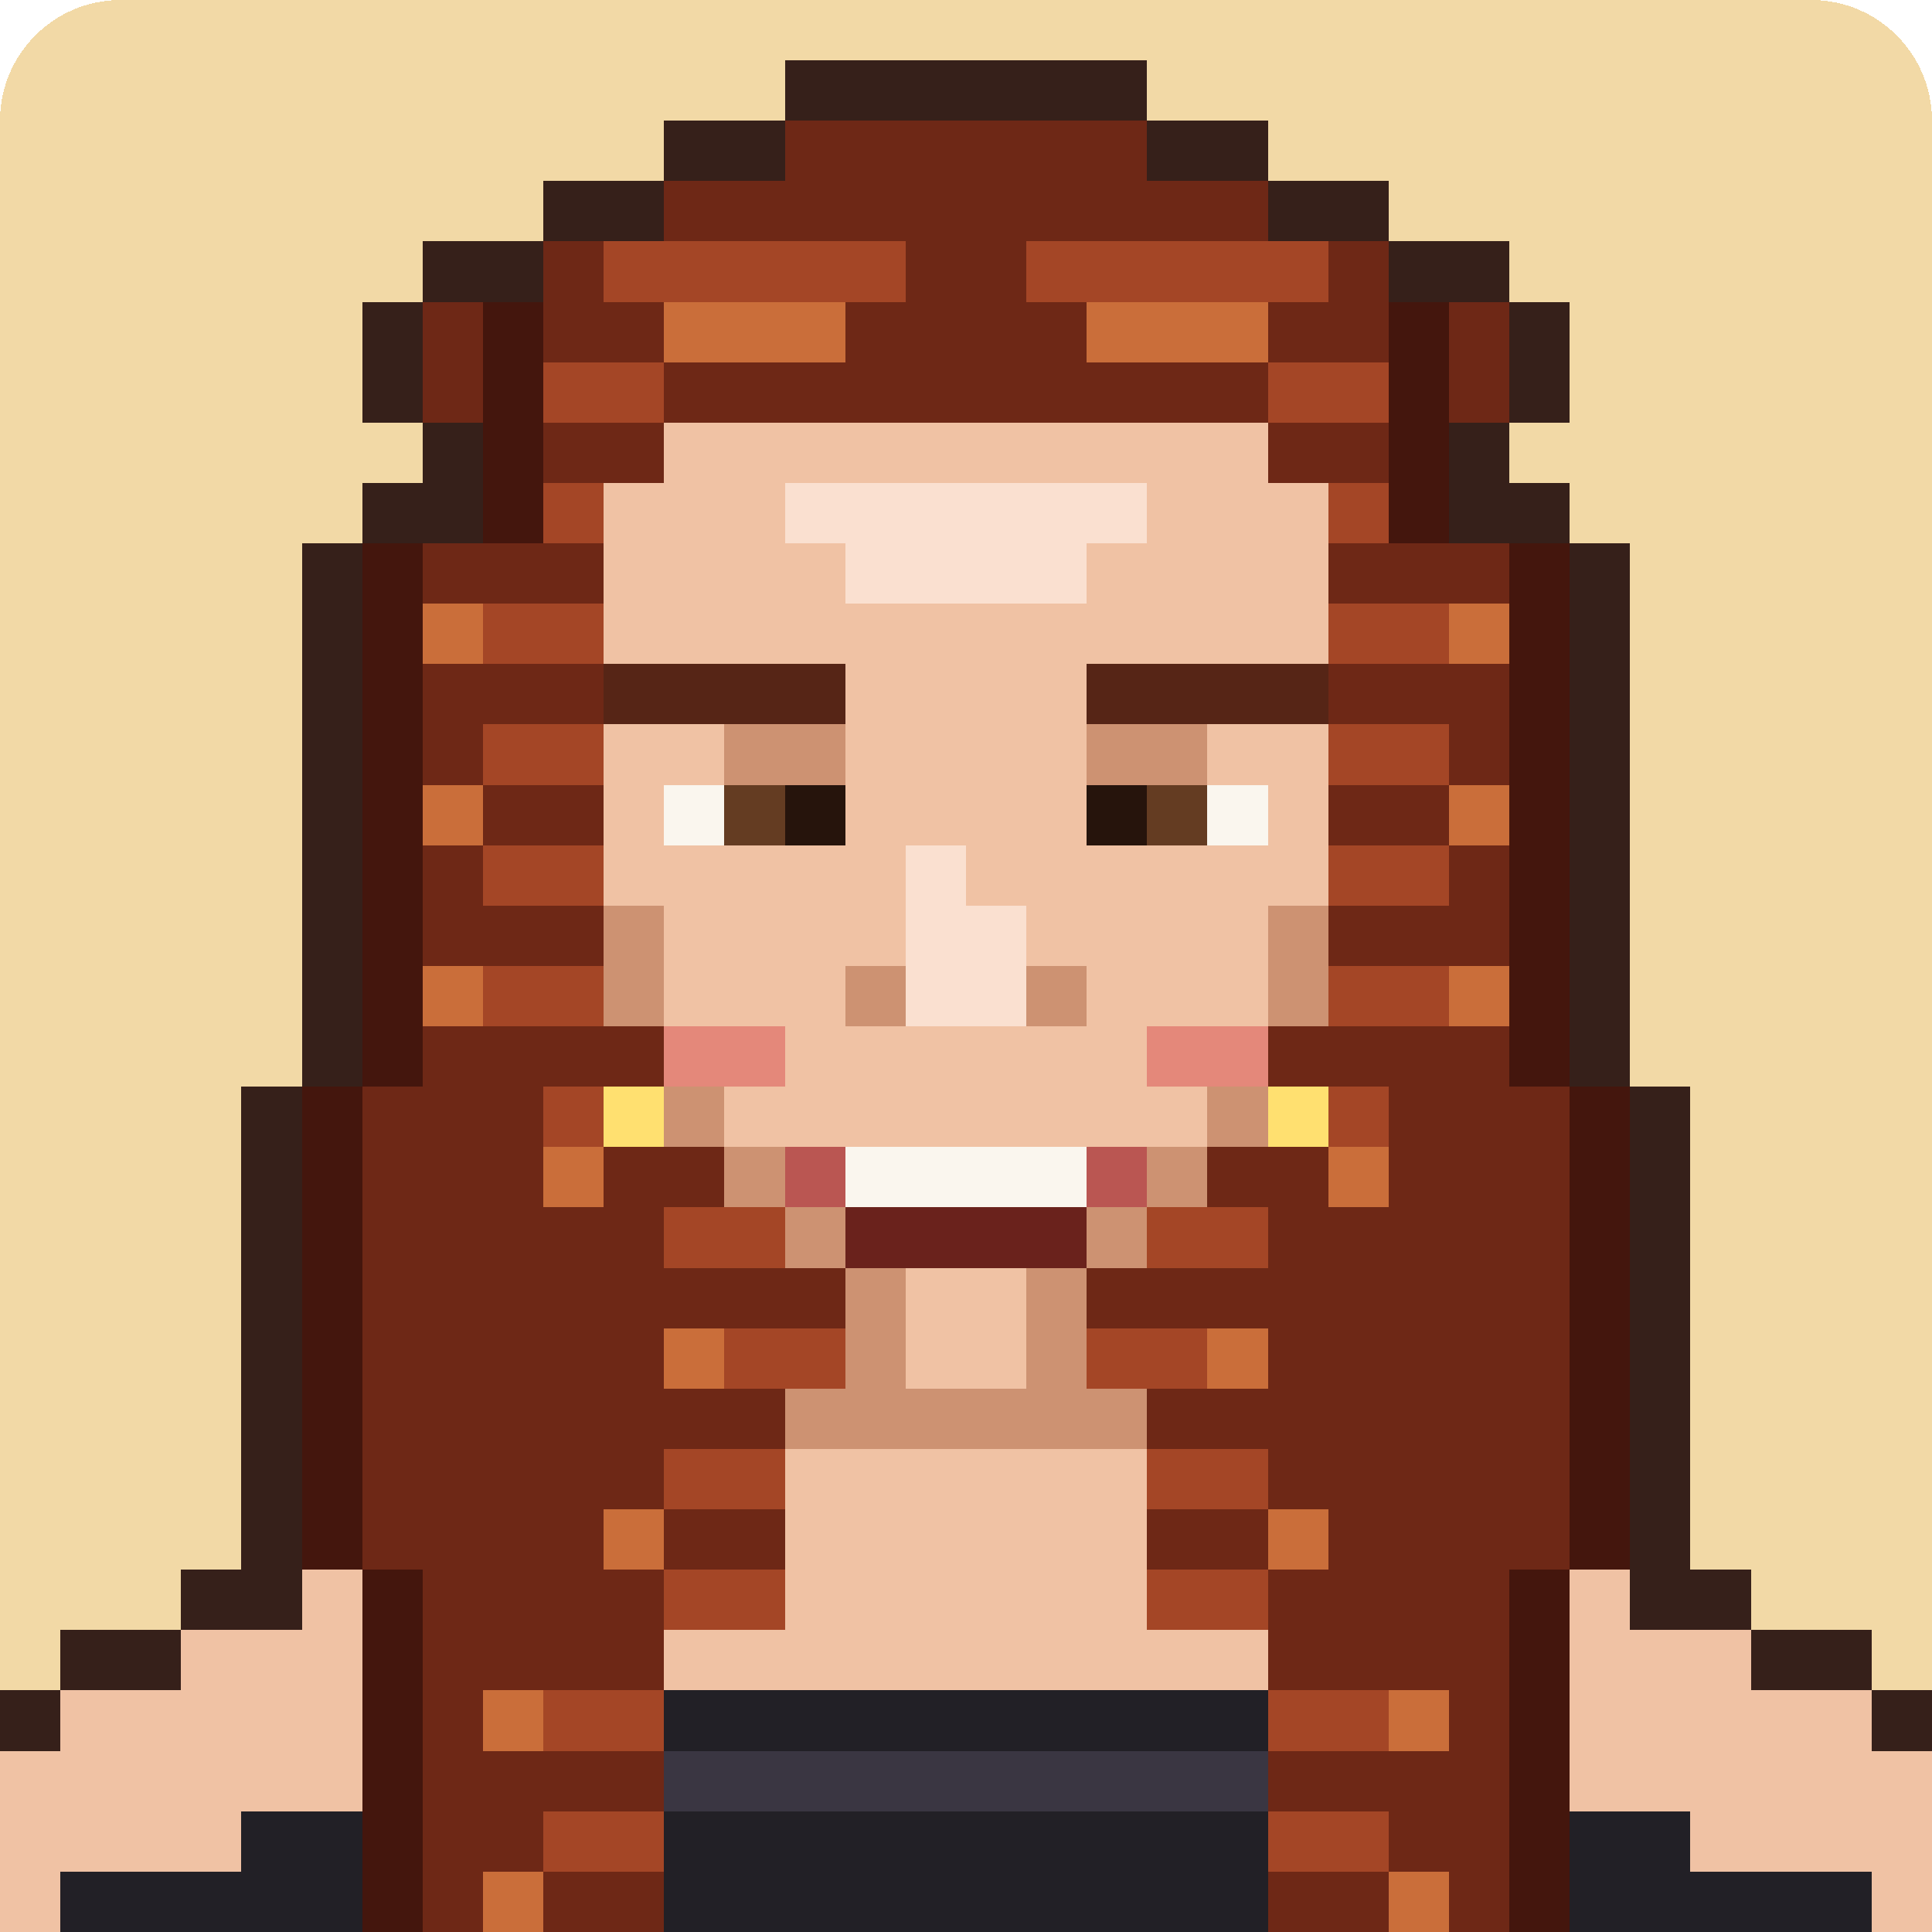
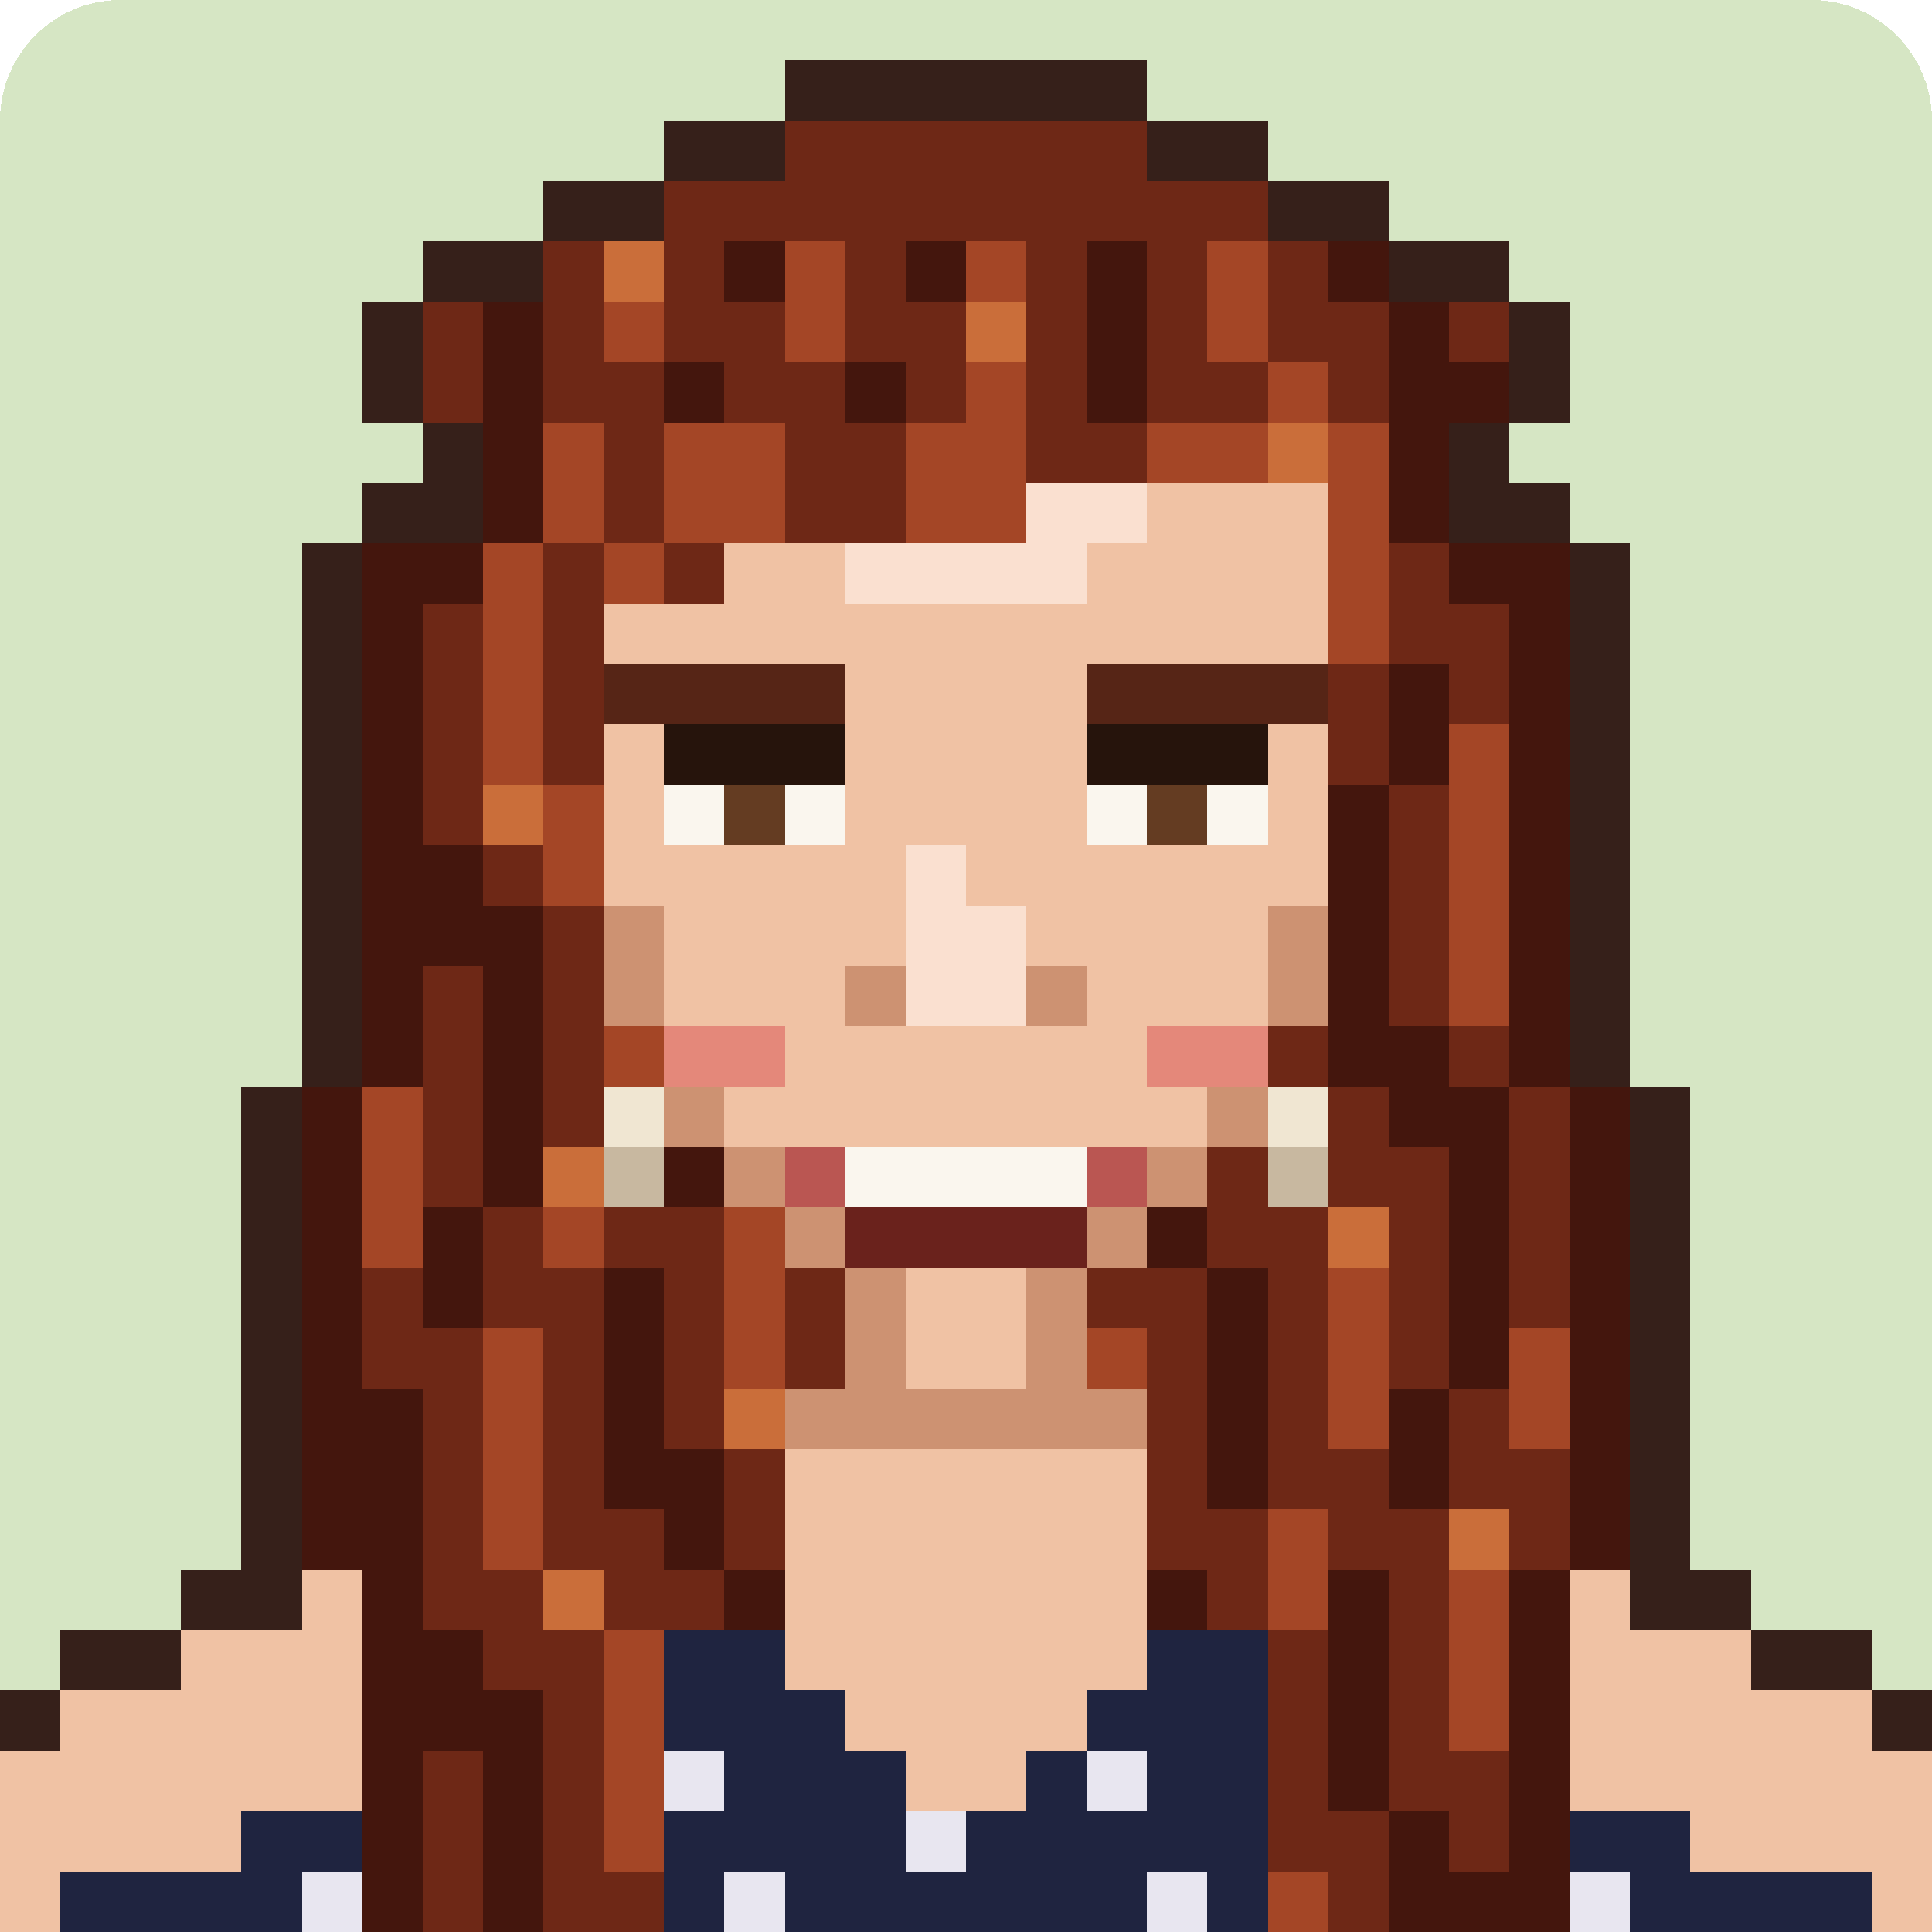
<svg xmlns="http://www.w3.org/2000/svg" viewBox="0 0 32 32" width="96" height="96" shape-rendering="crispEdges">
-   <rect width="32" height="32" rx="2" fill="#f2d9a6" />
+   <rect width="32" height="32" rx="2" fill="#d6e6c4" />
  <rect x="13" y="1" width="6" height="1" fill="#36201a" />
  <rect x="11" y="2" width="2" height="1" fill="#36201a" />
  <rect x="13" y="2" width="6" height="1" fill="#6e2816" />
  <rect x="19" y="2" width="2" height="1" fill="#36201a" />
  <rect x="9" y="3" width="2" height="1" fill="#36201a" />
  <rect x="11" y="3" width="10" height="1" fill="#6e2816" />
  <rect x="21" y="3" width="2" height="1" fill="#36201a" />
  <rect x="7" y="4" width="2" height="1" fill="#36201a" />
  <rect x="9" y="4" width="1" height="1" fill="#6e2816" />
-   <rect x="10" y="4" width="5" height="1" fill="#a44626" />
-   <rect x="15" y="4" width="2" height="1" fill="#6e2816" />
-   <rect x="17" y="4" width="5" height="1" fill="#a44626" />
-   <rect x="22" y="4" width="1" height="1" fill="#6e2816" />
+   <rect x="10" y="4" width="1" height="1" fill="#ca6e3a" />
+   <rect x="11" y="4" width="1" height="1" fill="#6e2816" />
+   <rect x="12" y="4" width="1" height="1" fill="#44160d" />
+   <rect x="13" y="4" width="1" height="1" fill="#a44626" />
+   <rect x="14" y="4" width="1" height="1" fill="#6e2816" />
+   <rect x="15" y="4" width="1" height="1" fill="#44160d" />
+   <rect x="16" y="4" width="1" height="1" fill="#a44626" />
+   <rect x="17" y="4" width="1" height="1" fill="#6e2816" />
+   <rect x="18" y="4" width="1" height="1" fill="#44160d" />
+   <rect x="19" y="4" width="1" height="1" fill="#6e2816" />
+   <rect x="20" y="4" width="1" height="1" fill="#a44626" />
+   <rect x="21" y="4" width="1" height="1" fill="#6e2816" />
+   <rect x="22" y="4" width="1" height="1" fill="#44160d" />
  <rect x="23" y="4" width="2" height="1" fill="#36201a" />
  <rect x="6" y="5" width="1" height="1" fill="#36201a" />
  <rect x="7" y="5" width="1" height="1" fill="#6e2816" />
  <rect x="8" y="5" width="1" height="1" fill="#44160d" />
-   <rect x="9" y="5" width="2" height="1" fill="#6e2816" />
-   <rect x="11" y="5" width="3" height="1" fill="#ca6e3a" />
-   <rect x="14" y="5" width="4" height="1" fill="#6e2816" />
-   <rect x="18" y="5" width="3" height="1" fill="#ca6e3a" />
+   <rect x="9" y="5" width="1" height="1" fill="#6e2816" />
+   <rect x="10" y="5" width="1" height="1" fill="#a44626" />
+   <rect x="11" y="5" width="2" height="1" fill="#6e2816" />
+   <rect x="13" y="5" width="1" height="1" fill="#a44626" />
+   <rect x="14" y="5" width="2" height="1" fill="#6e2816" />
+   <rect x="16" y="5" width="1" height="1" fill="#ca6e3a" />
+   <rect x="17" y="5" width="1" height="1" fill="#6e2816" />
+   <rect x="18" y="5" width="1" height="1" fill="#44160d" />
+   <rect x="19" y="5" width="1" height="1" fill="#6e2816" />
+   <rect x="20" y="5" width="1" height="1" fill="#a44626" />
  <rect x="21" y="5" width="2" height="1" fill="#6e2816" />
  <rect x="23" y="5" width="1" height="1" fill="#44160d" />
  <rect x="24" y="5" width="1" height="1" fill="#6e2816" />
  <rect x="25" y="5" width="1" height="1" fill="#36201a" />
  <rect x="6" y="6" width="1" height="1" fill="#36201a" />
  <rect x="7" y="6" width="1" height="1" fill="#6e2816" />
  <rect x="8" y="6" width="1" height="1" fill="#44160d" />
-   <rect x="9" y="6" width="2" height="1" fill="#a44626" />
-   <rect x="11" y="6" width="10" height="1" fill="#6e2816" />
-   <rect x="21" y="6" width="2" height="1" fill="#a44626" />
-   <rect x="23" y="6" width="1" height="1" fill="#44160d" />
-   <rect x="24" y="6" width="1" height="1" fill="#6e2816" />
+   <rect x="9" y="6" width="2" height="1" fill="#6e2816" />
+   <rect x="11" y="6" width="1" height="1" fill="#44160d" />
+   <rect x="12" y="6" width="2" height="1" fill="#6e2816" />
+   <rect x="14" y="6" width="1" height="1" fill="#44160d" />
+   <rect x="15" y="6" width="1" height="1" fill="#6e2816" />
+   <rect x="16" y="6" width="1" height="1" fill="#a44626" />
+   <rect x="17" y="6" width="1" height="1" fill="#6e2816" />
+   <rect x="18" y="6" width="1" height="1" fill="#44160d" />
+   <rect x="19" y="6" width="2" height="1" fill="#6e2816" />
+   <rect x="21" y="6" width="1" height="1" fill="#a44626" />
+   <rect x="22" y="6" width="1" height="1" fill="#6e2816" />
+   <rect x="23" y="6" width="2" height="1" fill="#44160d" />
  <rect x="25" y="6" width="1" height="1" fill="#36201a" />
  <rect x="7" y="7" width="1" height="1" fill="#36201a" />
  <rect x="8" y="7" width="1" height="1" fill="#44160d" />
-   <rect x="9" y="7" width="2" height="1" fill="#6e2816" />
-   <rect x="11" y="7" width="10" height="1" fill="#f0c2a4" />
-   <rect x="21" y="7" width="2" height="1" fill="#6e2816" />
+   <rect x="9" y="7" width="1" height="1" fill="#a44626" />
+   <rect x="10" y="7" width="1" height="1" fill="#6e2816" />
+   <rect x="11" y="7" width="2" height="1" fill="#a44626" />
+   <rect x="13" y="7" width="2" height="1" fill="#6e2816" />
+   <rect x="15" y="7" width="2" height="1" fill="#a44626" />
+   <rect x="17" y="7" width="2" height="1" fill="#6e2816" />
+   <rect x="19" y="7" width="2" height="1" fill="#a44626" />
+   <rect x="21" y="7" width="1" height="1" fill="#ca6e3a" />
+   <rect x="22" y="7" width="1" height="1" fill="#a44626" />
  <rect x="23" y="7" width="1" height="1" fill="#44160d" />
  <rect x="24" y="7" width="1" height="1" fill="#36201a" />
  <rect x="6" y="8" width="2" height="1" fill="#36201a" />
  <rect x="8" y="8" width="1" height="1" fill="#44160d" />
  <rect x="9" y="8" width="1" height="1" fill="#a44626" />
-   <rect x="10" y="8" width="3" height="1" fill="#f0c2a4" />
-   <rect x="13" y="8" width="6" height="1" fill="#fae0d0" />
+   <rect x="10" y="8" width="1" height="1" fill="#6e2816" />
+   <rect x="11" y="8" width="2" height="1" fill="#a44626" />
+   <rect x="13" y="8" width="2" height="1" fill="#6e2816" />
+   <rect x="15" y="8" width="2" height="1" fill="#a44626" />
+   <rect x="17" y="8" width="2" height="1" fill="#fae0d0" />
  <rect x="19" y="8" width="3" height="1" fill="#f0c2a4" />
  <rect x="22" y="8" width="1" height="1" fill="#a44626" />
  <rect x="23" y="8" width="1" height="1" fill="#44160d" />
  <rect x="24" y="8" width="2" height="1" fill="#36201a" />
  <rect x="5" y="9" width="1" height="1" fill="#36201a" />
-   <rect x="6" y="9" width="1" height="1" fill="#44160d" />
-   <rect x="7" y="9" width="3" height="1" fill="#6e2816" />
-   <rect x="10" y="9" width="4" height="1" fill="#f0c2a4" />
+   <rect x="6" y="9" width="2" height="1" fill="#44160d" />
+   <rect x="8" y="9" width="1" height="1" fill="#a44626" />
+   <rect x="9" y="9" width="1" height="1" fill="#6e2816" />
+   <rect x="10" y="9" width="1" height="1" fill="#a44626" />
+   <rect x="11" y="9" width="1" height="1" fill="#6e2816" />
+   <rect x="12" y="9" width="2" height="1" fill="#f0c2a4" />
  <rect x="14" y="9" width="4" height="1" fill="#fae0d0" />
  <rect x="18" y="9" width="4" height="1" fill="#f0c2a4" />
-   <rect x="22" y="9" width="3" height="1" fill="#6e2816" />
-   <rect x="25" y="9" width="1" height="1" fill="#44160d" />
+   <rect x="22" y="9" width="1" height="1" fill="#a44626" />
+   <rect x="23" y="9" width="1" height="1" fill="#6e2816" />
+   <rect x="24" y="9" width="2" height="1" fill="#44160d" />
  <rect x="26" y="9" width="1" height="1" fill="#36201a" />
  <rect x="5" y="10" width="1" height="1" fill="#36201a" />
  <rect x="6" y="10" width="1" height="1" fill="#44160d" />
-   <rect x="7" y="10" width="1" height="1" fill="#ca6e3a" />
-   <rect x="8" y="10" width="2" height="1" fill="#a44626" />
+   <rect x="7" y="10" width="1" height="1" fill="#6e2816" />
+   <rect x="8" y="10" width="1" height="1" fill="#a44626" />
+   <rect x="9" y="10" width="1" height="1" fill="#6e2816" />
  <rect x="10" y="10" width="12" height="1" fill="#f0c2a4" />
-   <rect x="22" y="10" width="2" height="1" fill="#a44626" />
-   <rect x="24" y="10" width="1" height="1" fill="#ca6e3a" />
+   <rect x="22" y="10" width="1" height="1" fill="#a44626" />
+   <rect x="23" y="10" width="2" height="1" fill="#6e2816" />
  <rect x="25" y="10" width="1" height="1" fill="#44160d" />
  <rect x="26" y="10" width="1" height="1" fill="#36201a" />
  <rect x="5" y="11" width="1" height="1" fill="#36201a" />
  <rect x="6" y="11" width="1" height="1" fill="#44160d" />
-   <rect x="7" y="11" width="3" height="1" fill="#6e2816" />
+   <rect x="7" y="11" width="1" height="1" fill="#6e2816" />
+   <rect x="8" y="11" width="1" height="1" fill="#a44626" />
+   <rect x="9" y="11" width="1" height="1" fill="#6e2816" />
  <rect x="10" y="11" width="4" height="1" fill="#562516" />
  <rect x="14" y="11" width="4" height="1" fill="#f0c2a4" />
  <rect x="18" y="11" width="4" height="1" fill="#562516" />
-   <rect x="22" y="11" width="3" height="1" fill="#6e2816" />
+   <rect x="22" y="11" width="1" height="1" fill="#6e2816" />
+   <rect x="23" y="11" width="1" height="1" fill="#44160d" />
+   <rect x="24" y="11" width="1" height="1" fill="#6e2816" />
  <rect x="25" y="11" width="1" height="1" fill="#44160d" />
  <rect x="26" y="11" width="1" height="1" fill="#36201a" />
  <rect x="5" y="12" width="1" height="1" fill="#36201a" />
  <rect x="6" y="12" width="1" height="1" fill="#44160d" />
  <rect x="7" y="12" width="1" height="1" fill="#6e2816" />
-   <rect x="8" y="12" width="2" height="1" fill="#a44626" />
-   <rect x="10" y="12" width="2" height="1" fill="#f0c2a4" />
-   <rect x="12" y="12" width="2" height="1" fill="#cd9272" />
+   <rect x="8" y="12" width="1" height="1" fill="#a44626" />
+   <rect x="9" y="12" width="1" height="1" fill="#6e2816" />
+   <rect x="10" y="12" width="1" height="1" fill="#f0c2a4" />
+   <rect x="11" y="12" width="3" height="1" fill="#26140c" />
  <rect x="14" y="12" width="4" height="1" fill="#f0c2a4" />
-   <rect x="18" y="12" width="2" height="1" fill="#cd9272" />
-   <rect x="20" y="12" width="2" height="1" fill="#f0c2a4" />
-   <rect x="22" y="12" width="2" height="1" fill="#a44626" />
-   <rect x="24" y="12" width="1" height="1" fill="#6e2816" />
+   <rect x="18" y="12" width="3" height="1" fill="#26140c" />
+   <rect x="21" y="12" width="1" height="1" fill="#f0c2a4" />
+   <rect x="22" y="12" width="1" height="1" fill="#6e2816" />
+   <rect x="23" y="12" width="1" height="1" fill="#44160d" />
+   <rect x="24" y="12" width="1" height="1" fill="#a44626" />
  <rect x="25" y="12" width="1" height="1" fill="#44160d" />
  <rect x="26" y="12" width="1" height="1" fill="#36201a" />
  <rect x="5" y="13" width="1" height="1" fill="#36201a" />
  <rect x="6" y="13" width="1" height="1" fill="#44160d" />
-   <rect x="7" y="13" width="1" height="1" fill="#ca6e3a" />
-   <rect x="8" y="13" width="2" height="1" fill="#6e2816" />
+   <rect x="7" y="13" width="1" height="1" fill="#6e2816" />
+   <rect x="8" y="13" width="1" height="1" fill="#ca6e3a" />
+   <rect x="9" y="13" width="1" height="1" fill="#a44626" />
  <rect x="10" y="13" width="1" height="1" fill="#f0c2a4" />
  <rect x="11" y="13" width="1" height="1" fill="#faf6ee" />
  <rect x="12" y="13" width="1" height="1" fill="#643c22" />
-   <rect x="13" y="13" width="1" height="1" fill="#26140c" />
+   <rect x="13" y="13" width="1" height="1" fill="#faf6ee" />
  <rect x="14" y="13" width="4" height="1" fill="#f0c2a4" />
-   <rect x="18" y="13" width="1" height="1" fill="#26140c" />
+   <rect x="18" y="13" width="1" height="1" fill="#faf6ee" />
  <rect x="19" y="13" width="1" height="1" fill="#643c22" />
  <rect x="20" y="13" width="1" height="1" fill="#faf6ee" />
  <rect x="21" y="13" width="1" height="1" fill="#f0c2a4" />
-   <rect x="22" y="13" width="2" height="1" fill="#6e2816" />
-   <rect x="24" y="13" width="1" height="1" fill="#ca6e3a" />
+   <rect x="22" y="13" width="1" height="1" fill="#44160d" />
+   <rect x="23" y="13" width="1" height="1" fill="#6e2816" />
+   <rect x="24" y="13" width="1" height="1" fill="#a44626" />
  <rect x="25" y="13" width="1" height="1" fill="#44160d" />
  <rect x="26" y="13" width="1" height="1" fill="#36201a" />
  <rect x="5" y="14" width="1" height="1" fill="#36201a" />
-   <rect x="6" y="14" width="1" height="1" fill="#44160d" />
-   <rect x="7" y="14" width="1" height="1" fill="#6e2816" />
-   <rect x="8" y="14" width="2" height="1" fill="#a44626" />
+   <rect x="6" y="14" width="2" height="1" fill="#44160d" />
+   <rect x="8" y="14" width="1" height="1" fill="#6e2816" />
+   <rect x="9" y="14" width="1" height="1" fill="#a44626" />
  <rect x="10" y="14" width="5" height="1" fill="#f0c2a4" />
  <rect x="15" y="14" width="1" height="1" fill="#fae0d0" />
  <rect x="16" y="14" width="6" height="1" fill="#f0c2a4" />
-   <rect x="22" y="14" width="2" height="1" fill="#a44626" />
-   <rect x="24" y="14" width="1" height="1" fill="#6e2816" />
+   <rect x="22" y="14" width="1" height="1" fill="#44160d" />
+   <rect x="23" y="14" width="1" height="1" fill="#6e2816" />
+   <rect x="24" y="14" width="1" height="1" fill="#a44626" />
  <rect x="25" y="14" width="1" height="1" fill="#44160d" />
  <rect x="26" y="14" width="1" height="1" fill="#36201a" />
  <rect x="5" y="15" width="1" height="1" fill="#36201a" />
-   <rect x="6" y="15" width="1" height="1" fill="#44160d" />
-   <rect x="7" y="15" width="3" height="1" fill="#6e2816" />
+   <rect x="6" y="15" width="3" height="1" fill="#44160d" />
+   <rect x="9" y="15" width="1" height="1" fill="#6e2816" />
  <rect x="10" y="15" width="1" height="1" fill="#cd9272" />
  <rect x="11" y="15" width="4" height="1" fill="#f0c2a4" />
  <rect x="15" y="15" width="2" height="1" fill="#fae0d0" />
  <rect x="17" y="15" width="4" height="1" fill="#f0c2a4" />
  <rect x="21" y="15" width="1" height="1" fill="#cd9272" />
-   <rect x="22" y="15" width="3" height="1" fill="#6e2816" />
+   <rect x="22" y="15" width="1" height="1" fill="#44160d" />
+   <rect x="23" y="15" width="1" height="1" fill="#6e2816" />
+   <rect x="24" y="15" width="1" height="1" fill="#a44626" />
  <rect x="25" y="15" width="1" height="1" fill="#44160d" />
  <rect x="26" y="15" width="1" height="1" fill="#36201a" />
  <rect x="5" y="16" width="1" height="1" fill="#36201a" />
  <rect x="6" y="16" width="1" height="1" fill="#44160d" />
-   <rect x="7" y="16" width="1" height="1" fill="#ca6e3a" />
-   <rect x="8" y="16" width="2" height="1" fill="#a44626" />
+   <rect x="7" y="16" width="1" height="1" fill="#6e2816" />
+   <rect x="8" y="16" width="1" height="1" fill="#44160d" />
+   <rect x="9" y="16" width="1" height="1" fill="#6e2816" />
  <rect x="10" y="16" width="1" height="1" fill="#cd9272" />
  <rect x="11" y="16" width="3" height="1" fill="#f0c2a4" />
  <rect x="14" y="16" width="1" height="1" fill="#cd9272" />
  <rect x="15" y="16" width="2" height="1" fill="#fae0d0" />
  <rect x="17" y="16" width="1" height="1" fill="#cd9272" />
  <rect x="18" y="16" width="3" height="1" fill="#f0c2a4" />
  <rect x="21" y="16" width="1" height="1" fill="#cd9272" />
-   <rect x="22" y="16" width="2" height="1" fill="#a44626" />
-   <rect x="24" y="16" width="1" height="1" fill="#ca6e3a" />
+   <rect x="22" y="16" width="1" height="1" fill="#44160d" />
+   <rect x="23" y="16" width="1" height="1" fill="#6e2816" />
+   <rect x="24" y="16" width="1" height="1" fill="#a44626" />
  <rect x="25" y="16" width="1" height="1" fill="#44160d" />
  <rect x="26" y="16" width="1" height="1" fill="#36201a" />
  <rect x="5" y="17" width="1" height="1" fill="#36201a" />
  <rect x="6" y="17" width="1" height="1" fill="#44160d" />
-   <rect x="7" y="17" width="4" height="1" fill="#6e2816" />
+   <rect x="7" y="17" width="1" height="1" fill="#6e2816" />
+   <rect x="8" y="17" width="1" height="1" fill="#44160d" />
+   <rect x="9" y="17" width="1" height="1" fill="#6e2816" />
+   <rect x="10" y="17" width="1" height="1" fill="#a44626" />
  <rect x="11" y="17" width="2" height="1" fill="#e4887a" />
  <rect x="13" y="17" width="6" height="1" fill="#f0c2a4" />
  <rect x="19" y="17" width="2" height="1" fill="#e4887a" />
-   <rect x="21" y="17" width="4" height="1" fill="#6e2816" />
+   <rect x="21" y="17" width="1" height="1" fill="#6e2816" />
+   <rect x="22" y="17" width="2" height="1" fill="#44160d" />
+   <rect x="24" y="17" width="1" height="1" fill="#6e2816" />
  <rect x="25" y="17" width="1" height="1" fill="#44160d" />
  <rect x="26" y="17" width="1" height="1" fill="#36201a" />
  <rect x="4" y="18" width="1" height="1" fill="#36201a" />
  <rect x="5" y="18" width="1" height="1" fill="#44160d" />
-   <rect x="6" y="18" width="3" height="1" fill="#6e2816" />
-   <rect x="9" y="18" width="1" height="1" fill="#a44626" />
-   <rect x="10" y="18" width="1" height="1" fill="#ffe070" />
+   <rect x="6" y="18" width="1" height="1" fill="#a44626" />
+   <rect x="7" y="18" width="1" height="1" fill="#6e2816" />
+   <rect x="8" y="18" width="1" height="1" fill="#44160d" />
+   <rect x="9" y="18" width="1" height="1" fill="#6e2816" />
+   <rect x="10" y="18" width="1" height="1" fill="#f0e6d2" />
  <rect x="11" y="18" width="1" height="1" fill="#cd9272" />
  <rect x="12" y="18" width="8" height="1" fill="#f0c2a4" />
  <rect x="20" y="18" width="1" height="1" fill="#cd9272" />
-   <rect x="21" y="18" width="1" height="1" fill="#ffe070" />
-   <rect x="22" y="18" width="1" height="1" fill="#a44626" />
-   <rect x="23" y="18" width="3" height="1" fill="#6e2816" />
+   <rect x="21" y="18" width="1" height="1" fill="#f0e6d2" />
+   <rect x="22" y="18" width="1" height="1" fill="#6e2816" />
+   <rect x="23" y="18" width="2" height="1" fill="#44160d" />
+   <rect x="25" y="18" width="1" height="1" fill="#6e2816" />
  <rect x="26" y="18" width="1" height="1" fill="#44160d" />
  <rect x="27" y="18" width="1" height="1" fill="#36201a" />
  <rect x="4" y="19" width="1" height="1" fill="#36201a" />
  <rect x="5" y="19" width="1" height="1" fill="#44160d" />
-   <rect x="6" y="19" width="3" height="1" fill="#6e2816" />
+   <rect x="6" y="19" width="1" height="1" fill="#a44626" />
+   <rect x="7" y="19" width="1" height="1" fill="#6e2816" />
+   <rect x="8" y="19" width="1" height="1" fill="#44160d" />
  <rect x="9" y="19" width="1" height="1" fill="#ca6e3a" />
-   <rect x="10" y="19" width="2" height="1" fill="#6e2816" />
+   <rect x="10" y="19" width="1" height="1" fill="#c8b8a0" />
+   <rect x="11" y="19" width="1" height="1" fill="#44160d" />
  <rect x="12" y="19" width="1" height="1" fill="#cd9272" />
  <rect x="13" y="19" width="1" height="1" fill="#ba5652" />
  <rect x="14" y="19" width="4" height="1" fill="#faf6ee" />
  <rect x="18" y="19" width="1" height="1" fill="#ba5652" />
  <rect x="19" y="19" width="1" height="1" fill="#cd9272" />
-   <rect x="20" y="19" width="2" height="1" fill="#6e2816" />
-   <rect x="22" y="19" width="1" height="1" fill="#ca6e3a" />
-   <rect x="23" y="19" width="3" height="1" fill="#6e2816" />
+   <rect x="20" y="19" width="1" height="1" fill="#6e2816" />
+   <rect x="21" y="19" width="1" height="1" fill="#c8b8a0" />
+   <rect x="22" y="19" width="2" height="1" fill="#6e2816" />
+   <rect x="24" y="19" width="1" height="1" fill="#44160d" />
+   <rect x="25" y="19" width="1" height="1" fill="#6e2816" />
  <rect x="26" y="19" width="1" height="1" fill="#44160d" />
  <rect x="27" y="19" width="1" height="1" fill="#36201a" />
  <rect x="4" y="20" width="1" height="1" fill="#36201a" />
  <rect x="5" y="20" width="1" height="1" fill="#44160d" />
-   <rect x="6" y="20" width="5" height="1" fill="#6e2816" />
-   <rect x="11" y="20" width="2" height="1" fill="#a44626" />
+   <rect x="6" y="20" width="1" height="1" fill="#a44626" />
+   <rect x="7" y="20" width="1" height="1" fill="#44160d" />
+   <rect x="8" y="20" width="1" height="1" fill="#6e2816" />
+   <rect x="9" y="20" width="1" height="1" fill="#a44626" />
+   <rect x="10" y="20" width="2" height="1" fill="#6e2816" />
+   <rect x="12" y="20" width="1" height="1" fill="#a44626" />
  <rect x="13" y="20" width="1" height="1" fill="#cd9272" />
  <rect x="14" y="20" width="4" height="1" fill="#6a221c" />
  <rect x="18" y="20" width="1" height="1" fill="#cd9272" />
-   <rect x="19" y="20" width="2" height="1" fill="#a44626" />
-   <rect x="21" y="20" width="5" height="1" fill="#6e2816" />
+   <rect x="19" y="20" width="1" height="1" fill="#44160d" />
+   <rect x="20" y="20" width="2" height="1" fill="#6e2816" />
+   <rect x="22" y="20" width="1" height="1" fill="#ca6e3a" />
+   <rect x="23" y="20" width="1" height="1" fill="#6e2816" />
+   <rect x="24" y="20" width="1" height="1" fill="#44160d" />
+   <rect x="25" y="20" width="1" height="1" fill="#6e2816" />
  <rect x="26" y="20" width="1" height="1" fill="#44160d" />
  <rect x="27" y="20" width="1" height="1" fill="#36201a" />
  <rect x="4" y="21" width="1" height="1" fill="#36201a" />
  <rect x="5" y="21" width="1" height="1" fill="#44160d" />
-   <rect x="6" y="21" width="8" height="1" fill="#6e2816" />
+   <rect x="6" y="21" width="1" height="1" fill="#6e2816" />
+   <rect x="7" y="21" width="1" height="1" fill="#44160d" />
+   <rect x="8" y="21" width="2" height="1" fill="#6e2816" />
+   <rect x="10" y="21" width="1" height="1" fill="#44160d" />
+   <rect x="11" y="21" width="1" height="1" fill="#6e2816" />
+   <rect x="12" y="21" width="1" height="1" fill="#a44626" />
+   <rect x="13" y="21" width="1" height="1" fill="#6e2816" />
  <rect x="14" y="21" width="1" height="1" fill="#cd9272" />
  <rect x="15" y="21" width="2" height="1" fill="#f0c2a4" />
  <rect x="17" y="21" width="1" height="1" fill="#cd9272" />
-   <rect x="18" y="21" width="8" height="1" fill="#6e2816" />
+   <rect x="18" y="21" width="2" height="1" fill="#6e2816" />
+   <rect x="20" y="21" width="1" height="1" fill="#44160d" />
+   <rect x="21" y="21" width="1" height="1" fill="#6e2816" />
+   <rect x="22" y="21" width="1" height="1" fill="#a44626" />
+   <rect x="23" y="21" width="1" height="1" fill="#6e2816" />
+   <rect x="24" y="21" width="1" height="1" fill="#44160d" />
+   <rect x="25" y="21" width="1" height="1" fill="#6e2816" />
  <rect x="26" y="21" width="1" height="1" fill="#44160d" />
  <rect x="27" y="21" width="1" height="1" fill="#36201a" />
  <rect x="4" y="22" width="1" height="1" fill="#36201a" />
  <rect x="5" y="22" width="1" height="1" fill="#44160d" />
-   <rect x="6" y="22" width="5" height="1" fill="#6e2816" />
-   <rect x="11" y="22" width="1" height="1" fill="#ca6e3a" />
-   <rect x="12" y="22" width="2" height="1" fill="#a44626" />
+   <rect x="6" y="22" width="2" height="1" fill="#6e2816" />
+   <rect x="8" y="22" width="1" height="1" fill="#a44626" />
+   <rect x="9" y="22" width="1" height="1" fill="#6e2816" />
+   <rect x="10" y="22" width="1" height="1" fill="#44160d" />
+   <rect x="11" y="22" width="1" height="1" fill="#6e2816" />
+   <rect x="12" y="22" width="1" height="1" fill="#a44626" />
+   <rect x="13" y="22" width="1" height="1" fill="#6e2816" />
  <rect x="14" y="22" width="1" height="1" fill="#cd9272" />
  <rect x="15" y="22" width="2" height="1" fill="#f0c2a4" />
  <rect x="17" y="22" width="1" height="1" fill="#cd9272" />
-   <rect x="18" y="22" width="2" height="1" fill="#a44626" />
-   <rect x="20" y="22" width="1" height="1" fill="#ca6e3a" />
-   <rect x="21" y="22" width="5" height="1" fill="#6e2816" />
+   <rect x="18" y="22" width="1" height="1" fill="#a44626" />
+   <rect x="19" y="22" width="1" height="1" fill="#6e2816" />
+   <rect x="20" y="22" width="1" height="1" fill="#44160d" />
+   <rect x="21" y="22" width="1" height="1" fill="#6e2816" />
+   <rect x="22" y="22" width="1" height="1" fill="#a44626" />
+   <rect x="23" y="22" width="1" height="1" fill="#6e2816" />
+   <rect x="24" y="22" width="1" height="1" fill="#44160d" />
+   <rect x="25" y="22" width="1" height="1" fill="#a44626" />
  <rect x="26" y="22" width="1" height="1" fill="#44160d" />
  <rect x="27" y="22" width="1" height="1" fill="#36201a" />
  <rect x="4" y="23" width="1" height="1" fill="#36201a" />
-   <rect x="5" y="23" width="1" height="1" fill="#44160d" />
-   <rect x="6" y="23" width="7" height="1" fill="#6e2816" />
+   <rect x="5" y="23" width="2" height="1" fill="#44160d" />
+   <rect x="7" y="23" width="1" height="1" fill="#6e2816" />
+   <rect x="8" y="23" width="1" height="1" fill="#a44626" />
+   <rect x="9" y="23" width="1" height="1" fill="#6e2816" />
+   <rect x="10" y="23" width="1" height="1" fill="#44160d" />
+   <rect x="11" y="23" width="1" height="1" fill="#6e2816" />
+   <rect x="12" y="23" width="1" height="1" fill="#ca6e3a" />
  <rect x="13" y="23" width="6" height="1" fill="#cd9272" />
-   <rect x="19" y="23" width="7" height="1" fill="#6e2816" />
+   <rect x="19" y="23" width="1" height="1" fill="#6e2816" />
+   <rect x="20" y="23" width="1" height="1" fill="#44160d" />
+   <rect x="21" y="23" width="1" height="1" fill="#6e2816" />
+   <rect x="22" y="23" width="1" height="1" fill="#a44626" />
+   <rect x="23" y="23" width="1" height="1" fill="#44160d" />
+   <rect x="24" y="23" width="1" height="1" fill="#6e2816" />
+   <rect x="25" y="23" width="1" height="1" fill="#a44626" />
  <rect x="26" y="23" width="1" height="1" fill="#44160d" />
  <rect x="27" y="23" width="1" height="1" fill="#36201a" />
  <rect x="4" y="24" width="1" height="1" fill="#36201a" />
-   <rect x="5" y="24" width="1" height="1" fill="#44160d" />
-   <rect x="6" y="24" width="5" height="1" fill="#6e2816" />
-   <rect x="11" y="24" width="2" height="1" fill="#a44626" />
+   <rect x="5" y="24" width="2" height="1" fill="#44160d" />
+   <rect x="7" y="24" width="1" height="1" fill="#6e2816" />
+   <rect x="8" y="24" width="1" height="1" fill="#a44626" />
+   <rect x="9" y="24" width="1" height="1" fill="#6e2816" />
+   <rect x="10" y="24" width="2" height="1" fill="#44160d" />
+   <rect x="12" y="24" width="1" height="1" fill="#6e2816" />
  <rect x="13" y="24" width="6" height="1" fill="#f0c2a4" />
-   <rect x="19" y="24" width="2" height="1" fill="#a44626" />
-   <rect x="21" y="24" width="5" height="1" fill="#6e2816" />
+   <rect x="19" y="24" width="1" height="1" fill="#6e2816" />
+   <rect x="20" y="24" width="1" height="1" fill="#44160d" />
+   <rect x="21" y="24" width="2" height="1" fill="#6e2816" />
+   <rect x="23" y="24" width="1" height="1" fill="#44160d" />
+   <rect x="24" y="24" width="2" height="1" fill="#6e2816" />
  <rect x="26" y="24" width="1" height="1" fill="#44160d" />
  <rect x="27" y="24" width="1" height="1" fill="#36201a" />
  <rect x="4" y="25" width="1" height="1" fill="#36201a" />
-   <rect x="5" y="25" width="1" height="1" fill="#44160d" />
-   <rect x="6" y="25" width="4" height="1" fill="#6e2816" />
-   <rect x="10" y="25" width="1" height="1" fill="#ca6e3a" />
-   <rect x="11" y="25" width="2" height="1" fill="#6e2816" />
+   <rect x="5" y="25" width="2" height="1" fill="#44160d" />
+   <rect x="7" y="25" width="1" height="1" fill="#6e2816" />
+   <rect x="8" y="25" width="1" height="1" fill="#a44626" />
+   <rect x="9" y="25" width="2" height="1" fill="#6e2816" />
+   <rect x="11" y="25" width="1" height="1" fill="#44160d" />
+   <rect x="12" y="25" width="1" height="1" fill="#6e2816" />
  <rect x="13" y="25" width="6" height="1" fill="#f0c2a4" />
  <rect x="19" y="25" width="2" height="1" fill="#6e2816" />
-   <rect x="21" y="25" width="1" height="1" fill="#ca6e3a" />
-   <rect x="22" y="25" width="4" height="1" fill="#6e2816" />
+   <rect x="21" y="25" width="1" height="1" fill="#a44626" />
+   <rect x="22" y="25" width="2" height="1" fill="#6e2816" />
+   <rect x="24" y="25" width="1" height="1" fill="#ca6e3a" />
+   <rect x="25" y="25" width="1" height="1" fill="#6e2816" />
  <rect x="26" y="25" width="1" height="1" fill="#44160d" />
  <rect x="27" y="25" width="1" height="1" fill="#36201a" />
  <rect x="3" y="26" width="2" height="1" fill="#36201a" />
  <rect x="5" y="26" width="1" height="1" fill="#f0c2a4" />
  <rect x="6" y="26" width="1" height="1" fill="#44160d" />
-   <rect x="7" y="26" width="4" height="1" fill="#6e2816" />
-   <rect x="11" y="26" width="2" height="1" fill="#a44626" />
+   <rect x="7" y="26" width="2" height="1" fill="#6e2816" />
+   <rect x="9" y="26" width="1" height="1" fill="#ca6e3a" />
+   <rect x="10" y="26" width="2" height="1" fill="#6e2816" />
+   <rect x="12" y="26" width="1" height="1" fill="#44160d" />
  <rect x="13" y="26" width="6" height="1" fill="#f0c2a4" />
-   <rect x="19" y="26" width="2" height="1" fill="#a44626" />
-   <rect x="21" y="26" width="4" height="1" fill="#6e2816" />
+   <rect x="19" y="26" width="1" height="1" fill="#44160d" />
+   <rect x="20" y="26" width="1" height="1" fill="#6e2816" />
+   <rect x="21" y="26" width="1" height="1" fill="#a44626" />
+   <rect x="22" y="26" width="1" height="1" fill="#44160d" />
+   <rect x="23" y="26" width="1" height="1" fill="#6e2816" />
+   <rect x="24" y="26" width="1" height="1" fill="#a44626" />
  <rect x="25" y="26" width="1" height="1" fill="#44160d" />
  <rect x="26" y="26" width="1" height="1" fill="#f0c2a4" />
  <rect x="27" y="26" width="2" height="1" fill="#36201a" />
  <rect x="1" y="27" width="2" height="1" fill="#36201a" />
  <rect x="3" y="27" width="3" height="1" fill="#f0c2a4" />
-   <rect x="6" y="27" width="1" height="1" fill="#44160d" />
-   <rect x="7" y="27" width="4" height="1" fill="#6e2816" />
-   <rect x="11" y="27" width="10" height="1" fill="#f0c2a4" />
-   <rect x="21" y="27" width="4" height="1" fill="#6e2816" />
+   <rect x="6" y="27" width="2" height="1" fill="#44160d" />
+   <rect x="8" y="27" width="2" height="1" fill="#6e2816" />
+   <rect x="10" y="27" width="1" height="1" fill="#a44626" />
+   <rect x="11" y="27" width="2" height="1" fill="#1f2440" />
+   <rect x="13" y="27" width="6" height="1" fill="#f0c2a4" />
+   <rect x="19" y="27" width="2" height="1" fill="#1f2440" />
+   <rect x="21" y="27" width="1" height="1" fill="#6e2816" />
+   <rect x="22" y="27" width="1" height="1" fill="#44160d" />
+   <rect x="23" y="27" width="1" height="1" fill="#6e2816" />
+   <rect x="24" y="27" width="1" height="1" fill="#a44626" />
  <rect x="25" y="27" width="1" height="1" fill="#44160d" />
  <rect x="26" y="27" width="3" height="1" fill="#f0c2a4" />
  <rect x="29" y="27" width="2" height="1" fill="#36201a" />
  <rect x="0" y="28" width="1" height="1" fill="#36201a" />
  <rect x="1" y="28" width="5" height="1" fill="#f0c2a4" />
-   <rect x="6" y="28" width="1" height="1" fill="#44160d" />
-   <rect x="7" y="28" width="1" height="1" fill="#6e2816" />
-   <rect x="8" y="28" width="1" height="1" fill="#ca6e3a" />
-   <rect x="9" y="28" width="2" height="1" fill="#a44626" />
-   <rect x="11" y="28" width="10" height="1" fill="#222026" />
-   <rect x="21" y="28" width="2" height="1" fill="#a44626" />
-   <rect x="23" y="28" width="1" height="1" fill="#ca6e3a" />
-   <rect x="24" y="28" width="1" height="1" fill="#6e2816" />
+   <rect x="6" y="28" width="3" height="1" fill="#44160d" />
+   <rect x="9" y="28" width="1" height="1" fill="#6e2816" />
+   <rect x="10" y="28" width="1" height="1" fill="#a44626" />
+   <rect x="11" y="28" width="3" height="1" fill="#1f2440" />
+   <rect x="14" y="28" width="4" height="1" fill="#f0c2a4" />
+   <rect x="18" y="28" width="3" height="1" fill="#1f2440" />
+   <rect x="21" y="28" width="1" height="1" fill="#6e2816" />
+   <rect x="22" y="28" width="1" height="1" fill="#44160d" />
+   <rect x="23" y="28" width="1" height="1" fill="#6e2816" />
+   <rect x="24" y="28" width="1" height="1" fill="#a44626" />
  <rect x="25" y="28" width="1" height="1" fill="#44160d" />
  <rect x="26" y="28" width="5" height="1" fill="#f0c2a4" />
  <rect x="31" y="28" width="1" height="1" fill="#36201a" />
  <rect x="0" y="29" width="6" height="1" fill="#f0c2a4" />
  <rect x="6" y="29" width="1" height="1" fill="#44160d" />
-   <rect x="7" y="29" width="4" height="1" fill="#6e2816" />
-   <rect x="11" y="29" width="10" height="1" fill="#3a3642" />
-   <rect x="21" y="29" width="4" height="1" fill="#6e2816" />
+   <rect x="7" y="29" width="1" height="1" fill="#6e2816" />
+   <rect x="8" y="29" width="1" height="1" fill="#44160d" />
+   <rect x="9" y="29" width="1" height="1" fill="#6e2816" />
+   <rect x="10" y="29" width="1" height="1" fill="#a44626" />
+   <rect x="11" y="29" width="1" height="1" fill="#e8e6f0" />
+   <rect x="12" y="29" width="3" height="1" fill="#1f2440" />
+   <rect x="15" y="29" width="2" height="1" fill="#f0c2a4" />
+   <rect x="17" y="29" width="1" height="1" fill="#1f2440" />
+   <rect x="18" y="29" width="1" height="1" fill="#e8e6f0" />
+   <rect x="19" y="29" width="2" height="1" fill="#1f2440" />
+   <rect x="21" y="29" width="1" height="1" fill="#6e2816" />
+   <rect x="22" y="29" width="1" height="1" fill="#44160d" />
+   <rect x="23" y="29" width="2" height="1" fill="#6e2816" />
  <rect x="25" y="29" width="1" height="1" fill="#44160d" />
  <rect x="26" y="29" width="6" height="1" fill="#f0c2a4" />
  <rect x="0" y="30" width="4" height="1" fill="#f0c2a4" />
-   <rect x="4" y="30" width="2" height="1" fill="#222026" />
+   <rect x="4" y="30" width="2" height="1" fill="#1f2440" />
  <rect x="6" y="30" width="1" height="1" fill="#44160d" />
-   <rect x="7" y="30" width="2" height="1" fill="#6e2816" />
-   <rect x="9" y="30" width="2" height="1" fill="#a44626" />
-   <rect x="11" y="30" width="10" height="1" fill="#222026" />
-   <rect x="21" y="30" width="2" height="1" fill="#a44626" />
-   <rect x="23" y="30" width="2" height="1" fill="#6e2816" />
+   <rect x="7" y="30" width="1" height="1" fill="#6e2816" />
+   <rect x="8" y="30" width="1" height="1" fill="#44160d" />
+   <rect x="9" y="30" width="1" height="1" fill="#6e2816" />
+   <rect x="10" y="30" width="1" height="1" fill="#a44626" />
+   <rect x="11" y="30" width="4" height="1" fill="#1f2440" />
+   <rect x="15" y="30" width="1" height="1" fill="#e8e6f0" />
+   <rect x="16" y="30" width="5" height="1" fill="#1f2440" />
+   <rect x="21" y="30" width="2" height="1" fill="#6e2816" />
+   <rect x="23" y="30" width="1" height="1" fill="#44160d" />
+   <rect x="24" y="30" width="1" height="1" fill="#6e2816" />
  <rect x="25" y="30" width="1" height="1" fill="#44160d" />
-   <rect x="26" y="30" width="2" height="1" fill="#222026" />
+   <rect x="26" y="30" width="2" height="1" fill="#1f2440" />
  <rect x="28" y="30" width="4" height="1" fill="#f0c2a4" />
  <rect x="0" y="31" width="1" height="1" fill="#f0c2a4" />
-   <rect x="1" y="31" width="5" height="1" fill="#222026" />
+   <rect x="1" y="31" width="4" height="1" fill="#1f2440" />
+   <rect x="5" y="31" width="1" height="1" fill="#e8e6f0" />
  <rect x="6" y="31" width="1" height="1" fill="#44160d" />
  <rect x="7" y="31" width="1" height="1" fill="#6e2816" />
-   <rect x="8" y="31" width="1" height="1" fill="#ca6e3a" />
+   <rect x="8" y="31" width="1" height="1" fill="#44160d" />
  <rect x="9" y="31" width="2" height="1" fill="#6e2816" />
-   <rect x="11" y="31" width="10" height="1" fill="#222026" />
-   <rect x="21" y="31" width="2" height="1" fill="#6e2816" />
-   <rect x="23" y="31" width="1" height="1" fill="#ca6e3a" />
-   <rect x="24" y="31" width="1" height="1" fill="#6e2816" />
-   <rect x="25" y="31" width="1" height="1" fill="#44160d" />
-   <rect x="26" y="31" width="5" height="1" fill="#222026" />
+   <rect x="11" y="31" width="1" height="1" fill="#1f2440" />
+   <rect x="12" y="31" width="1" height="1" fill="#e8e6f0" />
+   <rect x="13" y="31" width="6" height="1" fill="#1f2440" />
+   <rect x="19" y="31" width="1" height="1" fill="#e8e6f0" />
+   <rect x="20" y="31" width="1" height="1" fill="#1f2440" />
+   <rect x="21" y="31" width="1" height="1" fill="#a44626" />
+   <rect x="22" y="31" width="1" height="1" fill="#6e2816" />
+   <rect x="23" y="31" width="3" height="1" fill="#44160d" />
+   <rect x="26" y="31" width="1" height="1" fill="#e8e6f0" />
+   <rect x="27" y="31" width="4" height="1" fill="#1f2440" />
  <rect x="31" y="31" width="1" height="1" fill="#f0c2a4" />
</svg>
